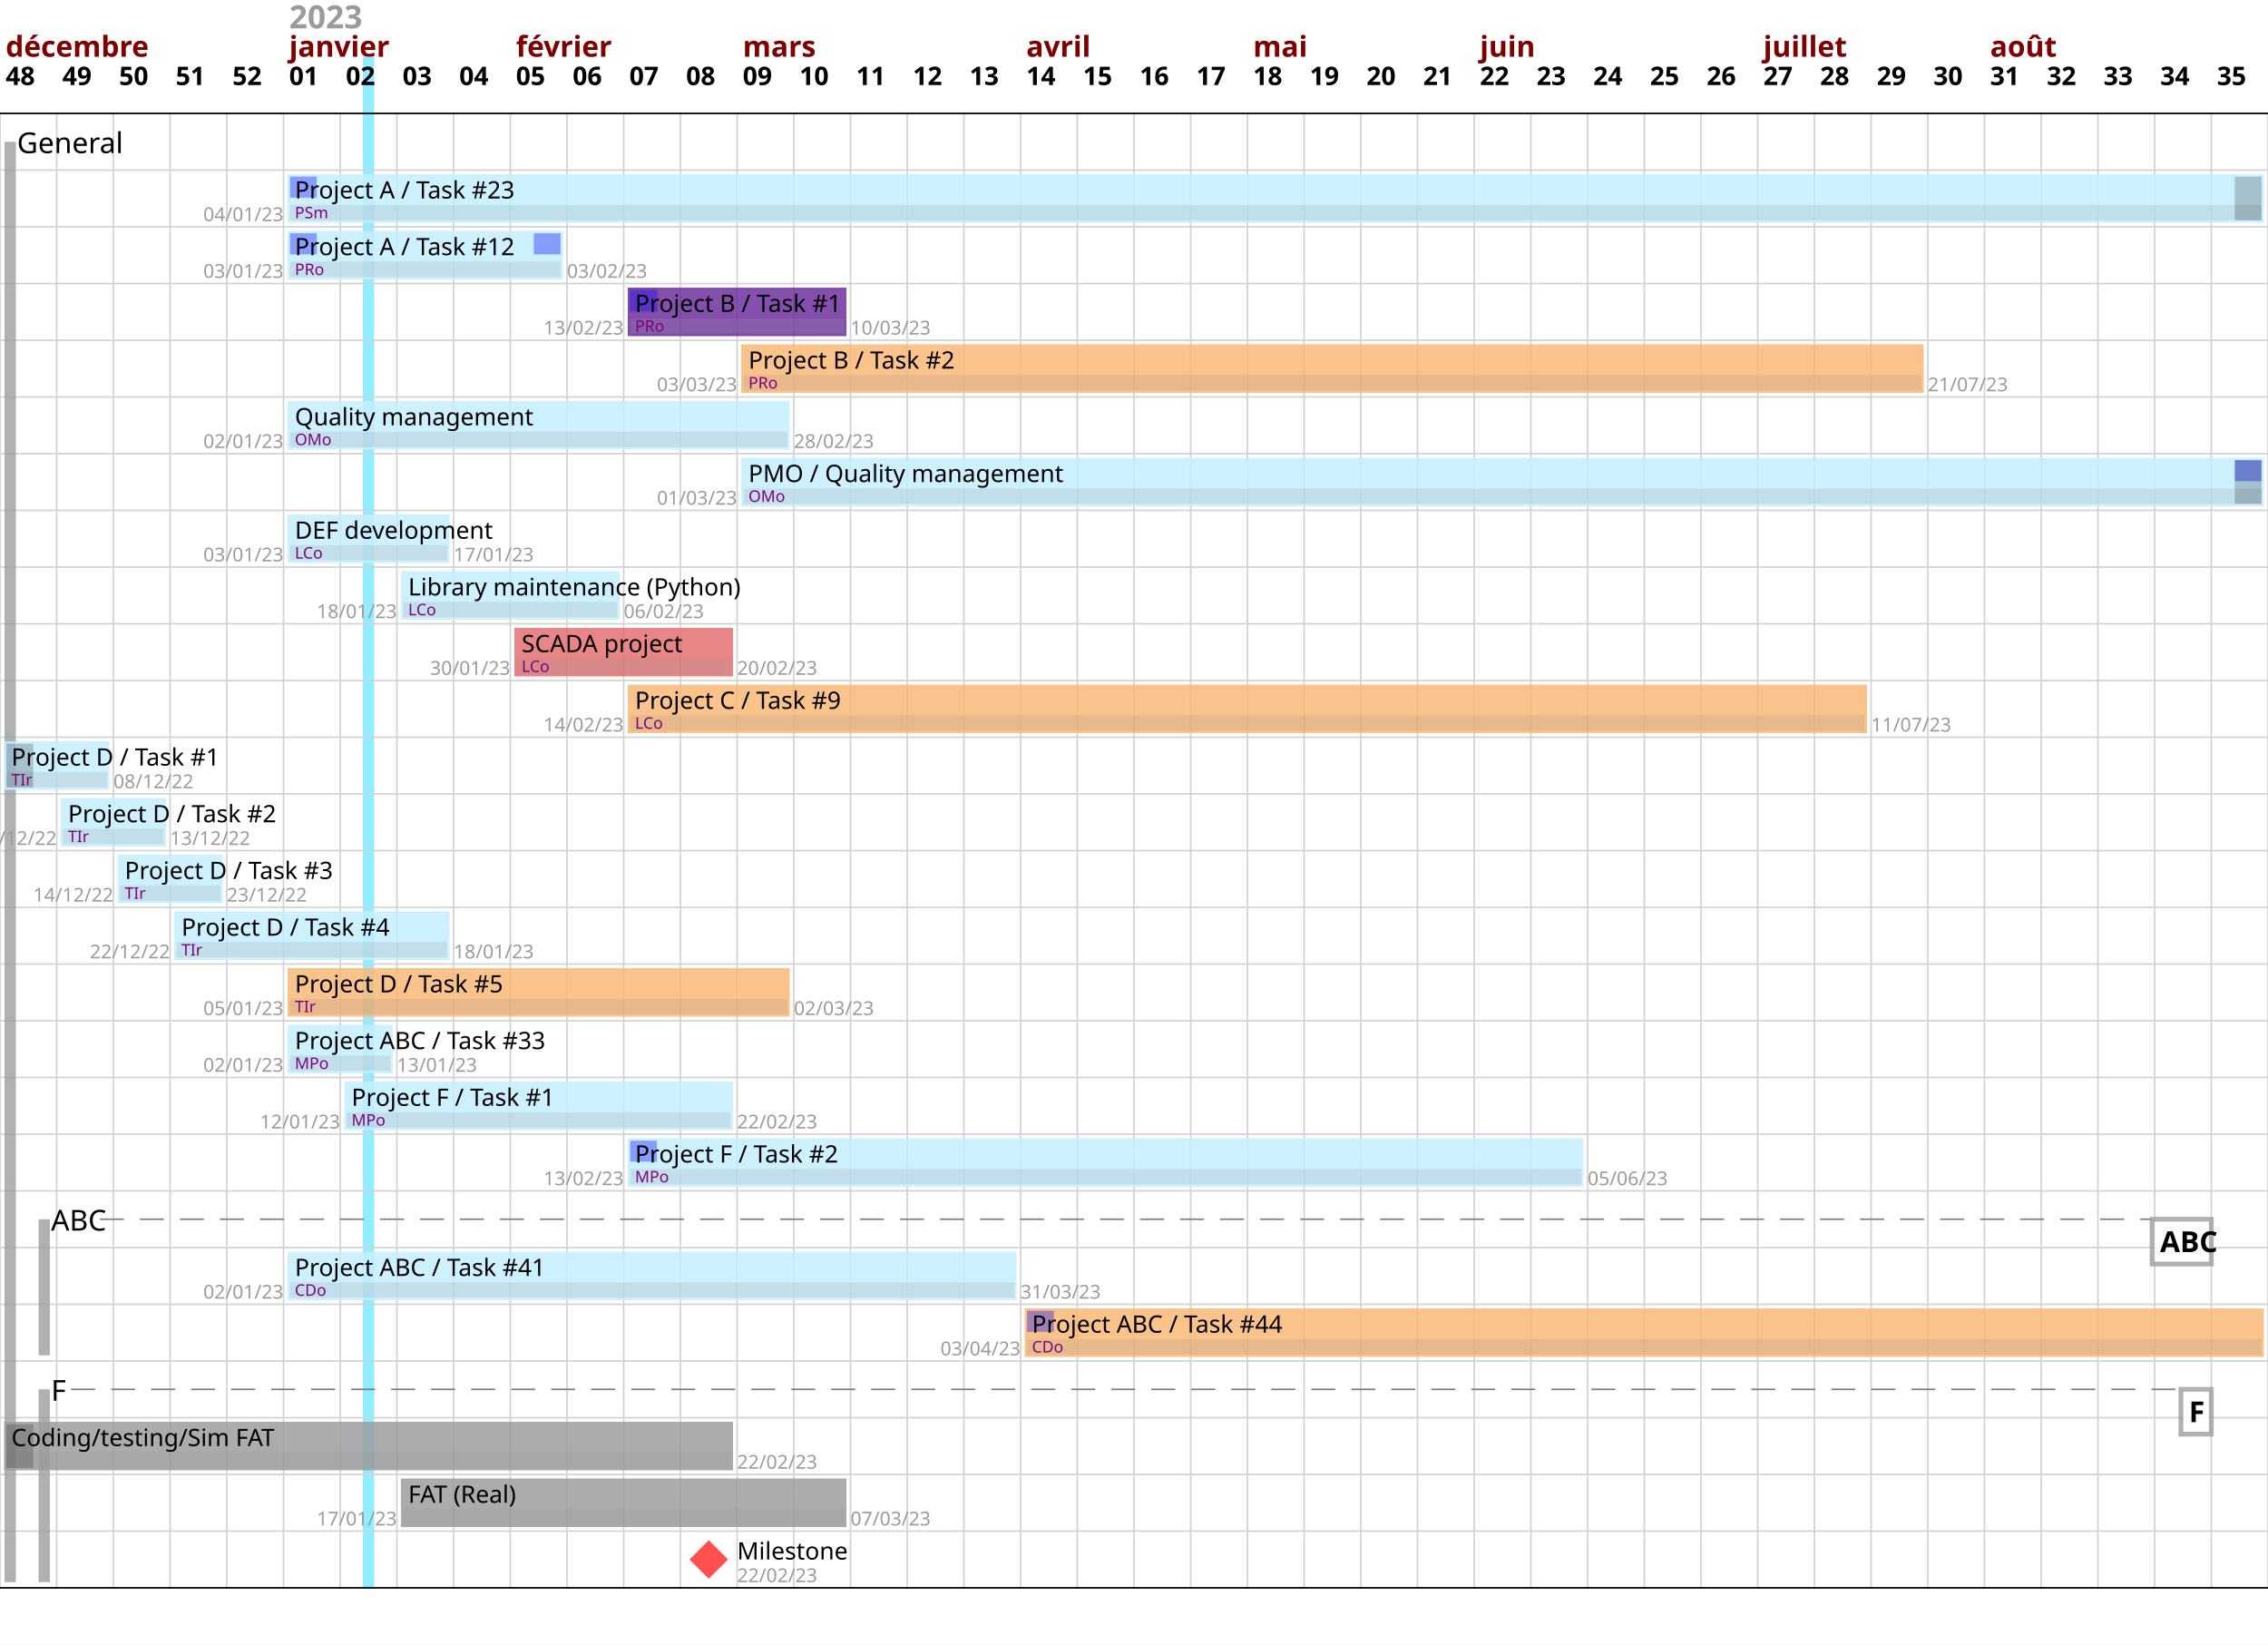
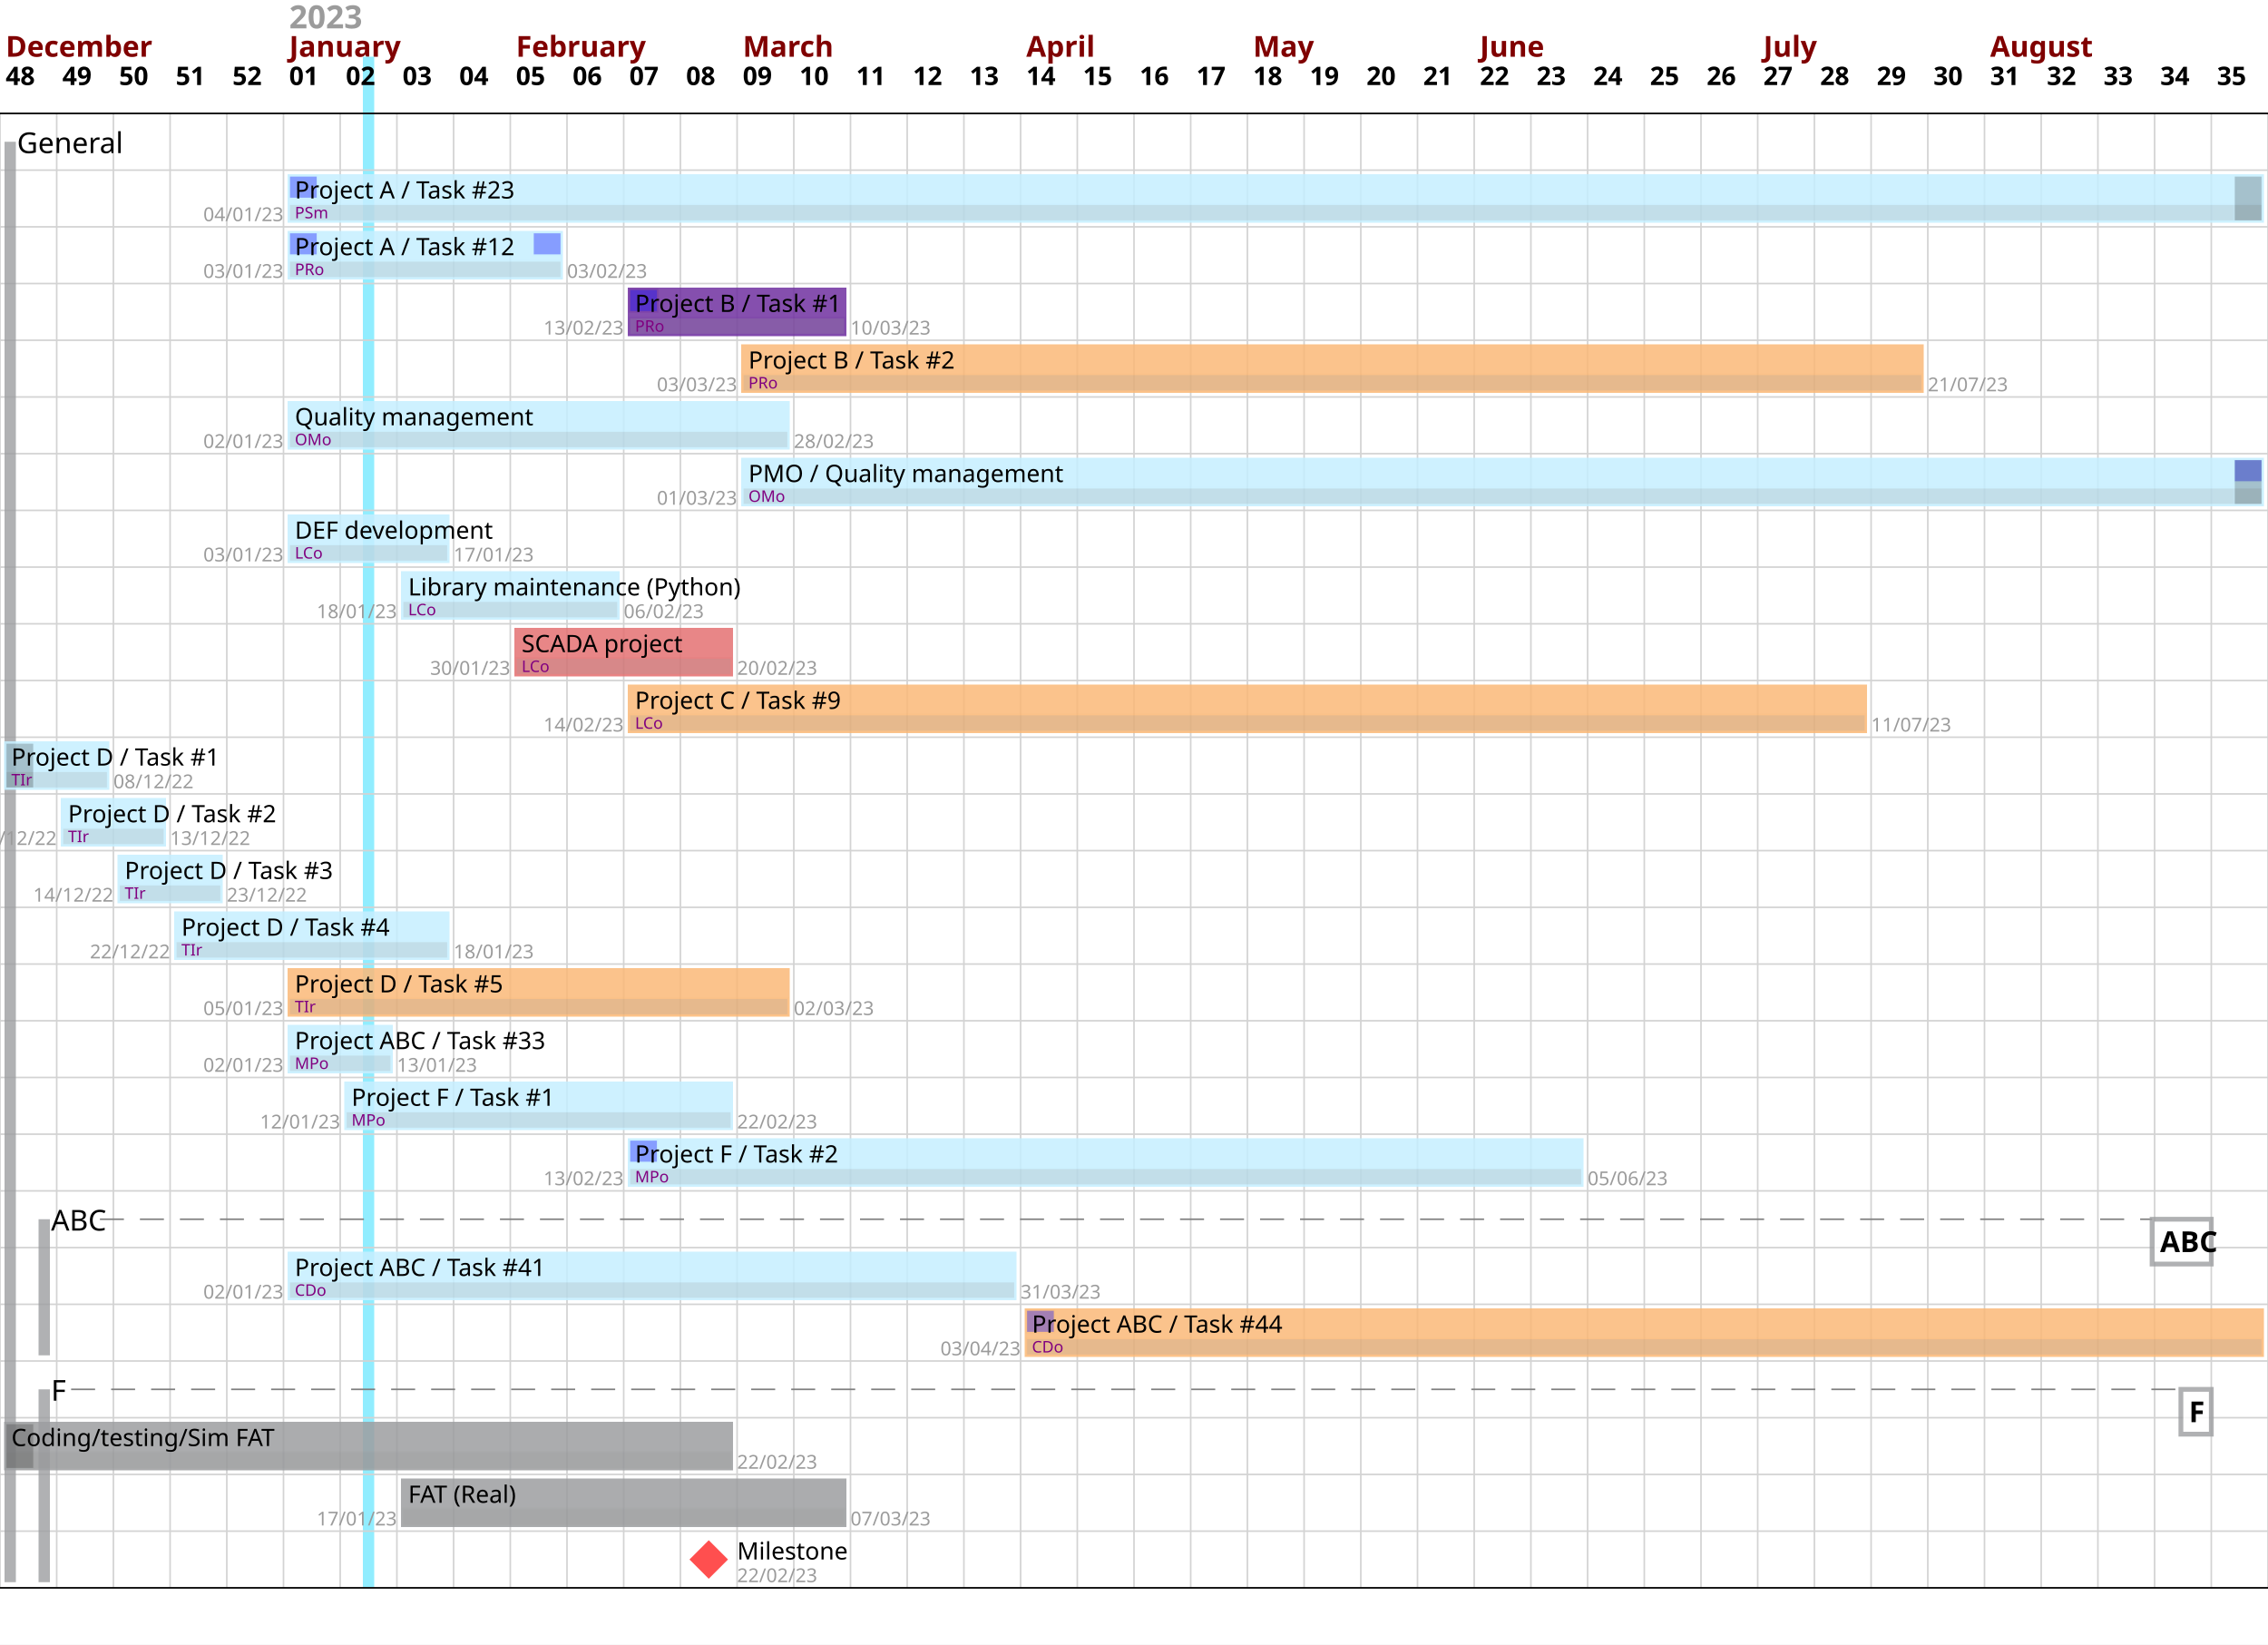
<svg xmlns="http://www.w3.org/2000/svg" baseProfile="full" height="1027.559" version="1.1" width="1417.323">
  <defs />
  <rect fill="white" height="1027.559" opacity="1" stroke-width="0" width="1417.323" x="0.0" y="0.0" />
  <g>
    <g id="vlines" stroke="lightgray">
      <line x1="0.0" x2="0.0" y1="70.866" y2="992.126" />
-       <text fill="#800000" font-family="Yu Gothic UI" font-size="18" font-weight="bold" stroke="#800000" stroke-width="0" x="3.543" y="35.433">décembre</text>
+       <text fill="#800000" font-family="Yu Gothic UI" font-size="18" font-weight="bold" stroke="#800000" stroke-width="0" x="3.543" y="35.433">December</text>
      <text fill="black" font-family="Yu Gothic UI" font-size="16" font-weight="bold" stroke="black" stroke-width="0" x="3.543" y="53.15">48</text>
      <line x1="35.433" x2="35.433" y1="70.866" y2="992.126" />
      <text fill="black" font-family="Yu Gothic UI" font-size="16" font-weight="bold" stroke="black" stroke-width="0" x="38.976" y="53.15">49</text>
      <line x1="70.866" x2="70.866" y1="70.866" y2="992.126" />
      <text fill="black" font-family="Yu Gothic UI" font-size="16" font-weight="bold" stroke="black" stroke-width="0" x="74.409" y="53.15">50</text>
      <line x1="106.299" x2="106.299" y1="70.866" y2="992.126" />
      <text fill="black" font-family="Yu Gothic UI" font-size="16" font-weight="bold" stroke="black" stroke-width="0" x="109.843" y="53.15">51</text>
      <line x1="141.732" x2="141.732" y1="70.866" y2="992.126" />
      <text fill="black" font-family="Yu Gothic UI" font-size="16" font-weight="bold" stroke="black" stroke-width="0" x="145.276" y="53.15">52</text>
      <line x1="177.165" x2="177.165" y1="70.866" y2="992.126" />
      <text fill="#9b9b9b" font-family="Yu Gothic UI" font-size="20" font-weight="bold" stroke="#9b9b9b" stroke-width="0" x="180.709" y="17.717">2023</text>
-       <text fill="#800000" font-family="Yu Gothic UI" font-size="18" font-weight="bold" stroke="#800000" stroke-width="0" x="180.709" y="35.433">janvier</text>
+       <text fill="#800000" font-family="Yu Gothic UI" font-size="18" font-weight="bold" stroke="#800000" stroke-width="0" x="180.709" y="35.433">January</text>
      <text fill="black" font-family="Yu Gothic UI" font-size="16" font-weight="bold" stroke="black" stroke-width="0" x="180.709" y="53.15">01</text>
      <line x1="212.598" x2="212.598" y1="70.866" y2="992.126" />
      <rect fill="#76e9ff" height="956.693" opacity="0.8" stroke="lightgray" stroke-width="0" width="7.087" x="226.772" y="35.433" />
      <text fill="black" font-family="Yu Gothic UI" font-size="16" font-weight="bold" stroke="black" stroke-width="0" x="216.142" y="53.15">02</text>
      <line x1="248.031" x2="248.031" y1="70.866" y2="992.126" />
      <text fill="black" font-family="Yu Gothic UI" font-size="16" font-weight="bold" stroke="black" stroke-width="0" x="251.575" y="53.15">03</text>
      <line x1="283.465" x2="283.465" y1="70.866" y2="992.126" />
      <text fill="black" font-family="Yu Gothic UI" font-size="16" font-weight="bold" stroke="black" stroke-width="0" x="287.008" y="53.15">04</text>
      <line x1="318.898" x2="318.898" y1="70.866" y2="992.126" />
-       <text fill="#800000" font-family="Yu Gothic UI" font-size="18" font-weight="bold" stroke="#800000" stroke-width="0" x="322.441" y="35.433">février</text>
+       <text fill="#800000" font-family="Yu Gothic UI" font-size="18" font-weight="bold" stroke="#800000" stroke-width="0" x="322.441" y="35.433">February</text>
      <text fill="black" font-family="Yu Gothic UI" font-size="16" font-weight="bold" stroke="black" stroke-width="0" x="322.441" y="53.15">05</text>
      <line x1="354.331" x2="354.331" y1="70.866" y2="992.126" />
      <text fill="black" font-family="Yu Gothic UI" font-size="16" font-weight="bold" stroke="black" stroke-width="0" x="357.874" y="53.15">06</text>
      <line x1="389.764" x2="389.764" y1="70.866" y2="992.126" />
      <text fill="black" font-family="Yu Gothic UI" font-size="16" font-weight="bold" stroke="black" stroke-width="0" x="393.307" y="53.15">07</text>
      <line x1="425.197" x2="425.197" y1="70.866" y2="992.126" />
      <text fill="black" font-family="Yu Gothic UI" font-size="16" font-weight="bold" stroke="black" stroke-width="0" x="428.74" y="53.15">08</text>
      <line x1="460.63" x2="460.63" y1="70.866" y2="992.126" />
-       <text fill="#800000" font-family="Yu Gothic UI" font-size="18" font-weight="bold" stroke="#800000" stroke-width="0" x="464.173" y="35.433">mars</text>
+       <text fill="#800000" font-family="Yu Gothic UI" font-size="18" font-weight="bold" stroke="#800000" stroke-width="0" x="464.173" y="35.433">March</text>
      <text fill="black" font-family="Yu Gothic UI" font-size="16" font-weight="bold" stroke="black" stroke-width="0" x="464.173" y="53.15">09</text>
      <line x1="496.063" x2="496.063" y1="70.866" y2="992.126" />
      <text fill="black" font-family="Yu Gothic UI" font-size="16" font-weight="bold" stroke="black" stroke-width="0" x="499.606" y="53.15">10</text>
      <line x1="531.496" x2="531.496" y1="70.866" y2="992.126" />
      <text fill="black" font-family="Yu Gothic UI" font-size="16" font-weight="bold" stroke="black" stroke-width="0" x="535.039" y="53.15">11</text>
      <line x1="566.929" x2="566.929" y1="70.866" y2="992.126" />
      <text fill="black" font-family="Yu Gothic UI" font-size="16" font-weight="bold" stroke="black" stroke-width="0" x="570.472" y="53.15">12</text>
      <line x1="602.362" x2="602.362" y1="70.866" y2="992.126" />
      <text fill="black" font-family="Yu Gothic UI" font-size="16" font-weight="bold" stroke="black" stroke-width="0" x="605.905" y="53.15">13</text>
      <line x1="637.795" x2="637.795" y1="70.866" y2="992.126" />
-       <text fill="#800000" font-family="Yu Gothic UI" font-size="18" font-weight="bold" stroke="#800000" stroke-width="0" x="641.339" y="35.433">avril</text>
+       <text fill="#800000" font-family="Yu Gothic UI" font-size="18" font-weight="bold" stroke="#800000" stroke-width="0" x="641.339" y="35.433">April</text>
      <text fill="black" font-family="Yu Gothic UI" font-size="16" font-weight="bold" stroke="black" stroke-width="0" x="641.339" y="53.15">14</text>
      <line x1="673.228" x2="673.228" y1="70.866" y2="992.126" />
      <text fill="black" font-family="Yu Gothic UI" font-size="16" font-weight="bold" stroke="black" stroke-width="0" x="676.772" y="53.15">15</text>
      <line x1="708.661" x2="708.661" y1="70.866" y2="992.126" />
      <text fill="black" font-family="Yu Gothic UI" font-size="16" font-weight="bold" stroke="black" stroke-width="0" x="712.205" y="53.15">16</text>
      <line x1="744.094" x2="744.094" y1="70.866" y2="992.126" />
      <text fill="black" font-family="Yu Gothic UI" font-size="16" font-weight="bold" stroke="black" stroke-width="0" x="747.638" y="53.15">17</text>
      <line x1="779.528" x2="779.528" y1="70.866" y2="992.126" />
-       <text fill="#800000" font-family="Yu Gothic UI" font-size="18" font-weight="bold" stroke="#800000" stroke-width="0" x="783.071" y="35.433">mai</text>
+       <text fill="#800000" font-family="Yu Gothic UI" font-size="18" font-weight="bold" stroke="#800000" stroke-width="0" x="783.071" y="35.433">May</text>
      <text fill="black" font-family="Yu Gothic UI" font-size="16" font-weight="bold" stroke="black" stroke-width="0" x="783.071" y="53.15">18</text>
      <line x1="814.961" x2="814.961" y1="70.866" y2="992.126" />
      <text fill="black" font-family="Yu Gothic UI" font-size="16" font-weight="bold" stroke="black" stroke-width="0" x="818.504" y="53.15">19</text>
      <line x1="850.394" x2="850.394" y1="70.866" y2="992.126" />
      <text fill="black" font-family="Yu Gothic UI" font-size="16" font-weight="bold" stroke="black" stroke-width="0" x="853.937" y="53.15">20</text>
      <line x1="885.827" x2="885.827" y1="70.866" y2="992.126" />
      <text fill="black" font-family="Yu Gothic UI" font-size="16" font-weight="bold" stroke="black" stroke-width="0" x="889.37" y="53.15">21</text>
      <line x1="921.26" x2="921.26" y1="70.866" y2="992.126" />
-       <text fill="#800000" font-family="Yu Gothic UI" font-size="18" font-weight="bold" stroke="#800000" stroke-width="0" x="924.803" y="35.433">juin</text>
+       <text fill="#800000" font-family="Yu Gothic UI" font-size="18" font-weight="bold" stroke="#800000" stroke-width="0" x="924.803" y="35.433">June</text>
      <text fill="black" font-family="Yu Gothic UI" font-size="16" font-weight="bold" stroke="black" stroke-width="0" x="924.803" y="53.15">22</text>
      <line x1="956.693" x2="956.693" y1="70.866" y2="992.126" />
      <text fill="black" font-family="Yu Gothic UI" font-size="16" font-weight="bold" stroke="black" stroke-width="0" x="960.236" y="53.15">23</text>
      <line x1="992.126" x2="992.126" y1="70.866" y2="992.126" />
      <text fill="black" font-family="Yu Gothic UI" font-size="16" font-weight="bold" stroke="black" stroke-width="0" x="995.669" y="53.15">24</text>
      <line x1="1027.559" x2="1027.559" y1="70.866" y2="992.126" />
      <text fill="black" font-family="Yu Gothic UI" font-size="16" font-weight="bold" stroke="black" stroke-width="0" x="1031.102" y="53.15">25</text>
      <line x1="1062.992" x2="1062.992" y1="70.866" y2="992.126" />
      <text fill="black" font-family="Yu Gothic UI" font-size="16" font-weight="bold" stroke="black" stroke-width="0" x="1066.535" y="53.15">26</text>
      <line x1="1098.425" x2="1098.425" y1="70.866" y2="992.126" />
-       <text fill="#800000" font-family="Yu Gothic UI" font-size="18" font-weight="bold" stroke="#800000" stroke-width="0" x="1101.968" y="35.433">juillet</text>
+       <text fill="#800000" font-family="Yu Gothic UI" font-size="18" font-weight="bold" stroke="#800000" stroke-width="0" x="1101.968" y="35.433">July</text>
      <text fill="black" font-family="Yu Gothic UI" font-size="16" font-weight="bold" stroke="black" stroke-width="0" x="1101.968" y="53.15">27</text>
      <line x1="1133.858" x2="1133.858" y1="70.866" y2="992.126" />
      <text fill="black" font-family="Yu Gothic UI" font-size="16" font-weight="bold" stroke="black" stroke-width="0" x="1137.402" y="53.15">28</text>
      <line x1="1169.291" x2="1169.291" y1="70.866" y2="992.126" />
      <text fill="black" font-family="Yu Gothic UI" font-size="16" font-weight="bold" stroke="black" stroke-width="0" x="1172.835" y="53.15">29</text>
      <line x1="1204.724" x2="1204.724" y1="70.866" y2="992.126" />
      <text fill="black" font-family="Yu Gothic UI" font-size="16" font-weight="bold" stroke="black" stroke-width="0" x="1208.268" y="53.15">30</text>
      <line x1="1240.157" x2="1240.157" y1="70.866" y2="992.126" />
-       <text fill="#800000" font-family="Yu Gothic UI" font-size="18" font-weight="bold" stroke="#800000" stroke-width="0" x="1243.701" y="35.433">août</text>
+       <text fill="#800000" font-family="Yu Gothic UI" font-size="18" font-weight="bold" stroke="#800000" stroke-width="0" x="1243.701" y="35.433">August</text>
      <text fill="black" font-family="Yu Gothic UI" font-size="16" font-weight="bold" stroke="black" stroke-width="0" x="1243.701" y="53.15">31</text>
      <line x1="1275.591" x2="1275.591" y1="70.866" y2="992.126" />
      <text fill="black" font-family="Yu Gothic UI" font-size="16" font-weight="bold" stroke="black" stroke-width="0" x="1279.134" y="53.15">32</text>
      <line x1="1311.024" x2="1311.024" y1="70.866" y2="992.126" />
      <text fill="black" font-family="Yu Gothic UI" font-size="16" font-weight="bold" stroke="black" stroke-width="0" x="1314.567" y="53.15">33</text>
      <line x1="1346.457" x2="1346.457" y1="70.866" y2="992.126" />
      <text fill="black" font-family="Yu Gothic UI" font-size="16" font-weight="bold" stroke="black" stroke-width="0" x="1350" y="53.15">34</text>
      <line x1="1381.89" x2="1381.89" y1="70.866" y2="992.126" />
      <text fill="black" font-family="Yu Gothic UI" font-size="16" font-weight="bold" stroke="black" stroke-width="0" x="1385.433" y="53.15">35</text>
      <line x1="1417.323" x2="1417.323" y1="70.866" y2="992.126" />
    </g>
    <g id="hlines" stroke="lightgray">
      <line x1="0.0" x2="1417.323" y1="70.866" y2="70.866" />
      <line x1="0.0" x2="1417.323" y1="106.299" y2="106.299" />
      <line x1="0.0" x2="1417.323" y1="141.732" y2="141.732" />
      <line x1="0.0" x2="1417.323" y1="177.165" y2="177.165" />
      <line x1="0.0" x2="1417.323" y1="212.598" y2="212.598" />
      <line x1="0.0" x2="1417.323" y1="248.031" y2="248.031" />
      <line x1="0.0" x2="1417.323" y1="283.465" y2="283.465" />
      <line x1="0.0" x2="1417.323" y1="318.898" y2="318.898" />
      <line x1="0.0" x2="1417.323" y1="354.331" y2="354.331" />
      <line x1="0.0" x2="1417.323" y1="389.764" y2="389.764" />
      <line x1="0.0" x2="1417.323" y1="425.197" y2="425.197" />
      <line x1="0.0" x2="1417.323" y1="460.63" y2="460.63" />
      <line x1="0.0" x2="1417.323" y1="496.063" y2="496.063" />
      <line x1="0.0" x2="1417.323" y1="531.496" y2="531.496" />
      <line x1="0.0" x2="1417.323" y1="566.929" y2="566.929" />
      <line x1="0.0" x2="1417.323" y1="602.362" y2="602.362" />
      <line x1="0.0" x2="1417.323" y1="637.795" y2="637.795" />
      <line x1="0.0" x2="1417.323" y1="673.228" y2="673.228" />
      <line x1="0.0" x2="1417.323" y1="708.661" y2="708.661" />
      <line x1="0.0" x2="1417.323" y1="744.094" y2="744.094" />
      <line x1="0.0" x2="1417.323" y1="779.528" y2="779.528" />
      <line x1="0.0" x2="1417.323" y1="814.961" y2="814.961" />
      <line x1="0.0" x2="1417.323" y1="850.394" y2="850.394" />
      <line x1="0.0" x2="1417.323" y1="885.827" y2="885.827" />
      <line x1="0.0" x2="1417.323" y1="921.26" y2="921.26" />
      <line x1="0.0" x2="1417.323" y1="956.693" y2="956.693" />
      <line x1="0.0" x2="1417.323" y1="992.126" y2="992.126" />
    </g>
    <line stroke="black" x1="0.0" x2="1417.323" y1="70.866" y2="70.866" />
    <line stroke="black" x1="0.0" x2="1417.323" y1="992.126" y2="992.126" />
  </g>
  <g>
    <g>
      <text fill="black" font-family="Yu Gothic UI" font-size="18" stroke="black" stroke-width="0" x="10.63" y="95.669">General</text>
      <rect fill="#9c9ea0" height="900" opacity="0.8" stroke="#9c9ea0" stroke-width="0" width="7.087" x="2.835" y="88.583" />
      <g>
        <g id="Project_A___Task_#23">
          <rect fill="#c6eeff" height="28.346" opacity="0.85" stroke="#c6eeff" stroke-width="2" width="1233.071" x="180.709" y="109.843" />
          <rect fill="#909090" height="10.63" opacity="0.2" stroke="#c6eeff" stroke-width="1" width="1233.071" x="180.709" y="127.559" />
          <rect fill="#0000FF" height="14.173" opacity="0.35" stroke="#c6eeff" stroke-width="1" width="17.717" x="180.709" y="109.843" />
          <rect fill="#000000" height="28.346" opacity="0.2" stroke="#c6eeff" stroke-width="1" width="17.717" x="1396.063" y="109.843" />
          <rect fill="#F08000" height="10.63" opacity="0.35" stroke="#c6eeff" stroke-width="1" width="0.0" x="180.709" y="127.559" />
          <text fill="black" font-family="Yu Gothic UI" font-size="15" stroke="black" stroke-width="0" x="184.252" y="124.016">Project A / Task #23</text>
          <text fill="#9b9b9b" font-family="Yu Gothic UI" font-size="12" stroke="#9b9b9b" stroke-width="0" style="text-anchor:end" x="177.165" y="138.189">04/01/23</text>
          <text fill="#9b9b9b" font-family="Yu Gothic UI" font-size="12" stroke="#9b9b9b" stroke-width="0" x="1417.323" y="138.189">31/08/23</text>
          <text fill="purple" font-family="Yu Gothic UI" font-size="10" stroke="black" stroke-width="0" x="184.252" y="136.417">PSm</text>
        </g>
        <g id="Project_A___Task_#12">
          <rect fill="#c6eeff" height="28.346" opacity="0.85" stroke="#c6eeff" stroke-width="2" width="170.079" x="180.709" y="145.276" />
          <rect fill="#909090" height="10.63" opacity="0.2" stroke="#c6eeff" stroke-width="1" width="170.079" x="180.709" y="162.992" />
          <rect fill="#0000FF" height="14.173" opacity="0.35" stroke="#c6eeff" stroke-width="1" width="17.717" x="180.709" y="145.276" />
          <rect fill="#0000FF" height="14.173" opacity="0.35" stroke="#c6eeff" stroke-width="1" width="17.717" x="333.071" y="145.276" />
          <rect fill="#F08000" height="10.63" opacity="0.35" stroke="#c6eeff" stroke-width="1" width="0.0" x="180.709" y="162.992" />
          <text fill="black" font-family="Yu Gothic UI" font-size="15" stroke="black" stroke-width="0" x="184.252" y="159.449">Project A / Task #12</text>
          <text fill="#9b9b9b" font-family="Yu Gothic UI" font-size="12" stroke="#9b9b9b" stroke-width="0" style="text-anchor:end" x="177.165" y="173.622">03/01/23</text>
          <text fill="#9b9b9b" font-family="Yu Gothic UI" font-size="12" stroke="#9b9b9b" stroke-width="0" x="354.331" y="173.622">03/02/23</text>
          <text fill="purple" font-family="Yu Gothic UI" font-size="10" stroke="black" stroke-width="0" x="184.252" y="171.85">PRo</text>
        </g>
        <g id="Project_B___Task_#1">
          <rect fill="#7030a0" height="28.346" opacity="0.85" stroke="#7030a0" stroke-width="2" width="134.646" x="393.307" y="180.709" />
          <rect fill="#909090" height="10.63" opacity="0.2" stroke="#7030a0" stroke-width="1" width="134.646" x="393.307" y="198.425" />
          <rect fill="#0000FF" height="14.173" opacity="0.35" stroke="#7030a0" stroke-width="1" width="17.717" x="393.307" y="180.709" />
          <rect fill="#F08000" height="10.63" opacity="0.35" stroke="#7030a0" stroke-width="1" width="0.0" x="393.307" y="198.425" />
          <text fill="black" font-family="Yu Gothic UI" font-size="15" stroke="black" stroke-width="0" x="396.85" y="194.882">Project B / Task #1</text>
          <text fill="#9b9b9b" font-family="Yu Gothic UI" font-size="12" stroke="#9b9b9b" stroke-width="0" style="text-anchor:end" x="389.764" y="209.055">13/02/23</text>
          <text fill="#9b9b9b" font-family="Yu Gothic UI" font-size="12" stroke="#9b9b9b" stroke-width="0" x="531.496" y="209.055">10/03/23</text>
          <text fill="purple" font-family="Yu Gothic UI" font-size="10" stroke="black" stroke-width="0" x="396.85" y="207.283">PRo</text>
        </g>
        <g id="Project_B___Task_#2">
          <rect fill="#fab978" height="28.346" opacity="0.85" stroke="#fab978" stroke-width="2" width="737.008" x="464.173" y="216.142" />
          <rect fill="#909090" height="10.63" opacity="0.2" stroke="#fab978" stroke-width="1" width="737.008" x="464.173" y="233.858" />
          <rect fill="#F08000" height="10.63" opacity="0.35" stroke="#fab978" stroke-width="1" width="0.0" x="464.173" y="233.858" />
          <text fill="black" font-family="Yu Gothic UI" font-size="15" stroke="black" stroke-width="0" x="467.717" y="230.315">Project B / Task #2</text>
          <text fill="#9b9b9b" font-family="Yu Gothic UI" font-size="12" stroke="#9b9b9b" stroke-width="0" style="text-anchor:end" x="460.63" y="244.488">03/03/23</text>
          <text fill="#9b9b9b" font-family="Yu Gothic UI" font-size="12" stroke="#9b9b9b" stroke-width="0" x="1204.724" y="244.488">21/07/23</text>
          <text fill="purple" font-family="Yu Gothic UI" font-size="10" stroke="black" stroke-width="0" x="467.717" y="242.717">PRo</text>
        </g>
        <g id="Quality_management">
          <rect fill="#c6eeff" height="28.346" opacity="0.85" stroke="#c6eeff" stroke-width="2" width="311.811" x="180.709" y="251.575" />
          <rect fill="#909090" height="10.63" opacity="0.2" stroke="#c6eeff" stroke-width="1" width="311.811" x="180.709" y="269.291" />
          <rect fill="#F08000" height="10.63" opacity="0.35" stroke="#c6eeff" stroke-width="1" width="0.0" x="180.709" y="269.291" />
          <text fill="black" font-family="Yu Gothic UI" font-size="15" stroke="black" stroke-width="0" x="184.252" y="265.748">Quality management</text>
          <text fill="#9b9b9b" font-family="Yu Gothic UI" font-size="12" stroke="#9b9b9b" stroke-width="0" style="text-anchor:end" x="177.165" y="279.921">02/01/23</text>
          <text fill="#9b9b9b" font-family="Yu Gothic UI" font-size="12" stroke="#9b9b9b" stroke-width="0" x="496.063" y="279.921">28/02/23</text>
          <text fill="purple" font-family="Yu Gothic UI" font-size="10" stroke="black" stroke-width="0" x="184.252" y="278.15">OMo</text>
        </g>
        <g id="PMO___Quality_management">
          <rect fill="#c6eeff" height="28.346" opacity="0.85" stroke="#c6eeff" stroke-width="2" width="949.606" x="464.173" y="287.008" />
          <rect fill="#909090" height="10.63" opacity="0.2" stroke="#c6eeff" stroke-width="1" width="949.606" x="464.173" y="304.724" />
          <rect fill="#0000FF" height="14.173" opacity="0.35" stroke="#c6eeff" stroke-width="1" width="17.717" x="1396.063" y="287.008" />
          <rect fill="#000000" height="28.346" opacity="0.2" stroke="#c6eeff" stroke-width="1" width="17.717" x="1396.063" y="287.008" />
          <rect fill="#F08000" height="10.63" opacity="0.35" stroke="#c6eeff" stroke-width="1" width="0.0" x="464.173" y="304.724" />
          <text fill="black" font-family="Yu Gothic UI" font-size="15" stroke="black" stroke-width="0" x="467.717" y="301.181">PMO / Quality management</text>
          <text fill="#9b9b9b" font-family="Yu Gothic UI" font-size="12" stroke="#9b9b9b" stroke-width="0" style="text-anchor:end" x="460.63" y="315.354">01/03/23</text>
          <text fill="#9b9b9b" font-family="Yu Gothic UI" font-size="12" stroke="#9b9b9b" stroke-width="0" x="1417.323" y="315.354">29/12/23</text>
          <text fill="purple" font-family="Yu Gothic UI" font-size="10" stroke="black" stroke-width="0" x="467.717" y="313.583">OMo</text>
        </g>
        <g id="DEF_development">
          <rect fill="#c6eeff" height="28.346" opacity="0.85" stroke="#c6eeff" stroke-width="2" width="99.213" x="180.709" y="322.441" />
          <rect fill="#909090" height="10.63" opacity="0.2" stroke="#c6eeff" stroke-width="1" width="99.213" x="180.709" y="340.157" />
          <rect fill="#F08000" height="10.63" opacity="0.35" stroke="#c6eeff" stroke-width="1" width="0.0" x="180.709" y="340.157" />
          <text fill="black" font-family="Yu Gothic UI" font-size="15" stroke="black" stroke-width="0" x="184.252" y="336.614">DEF development</text>
          <text fill="#9b9b9b" font-family="Yu Gothic UI" font-size="12" stroke="#9b9b9b" stroke-width="0" style="text-anchor:end" x="177.165" y="350.787">03/01/23</text>
          <text fill="#9b9b9b" font-family="Yu Gothic UI" font-size="12" stroke="#9b9b9b" stroke-width="0" x="283.465" y="350.787">17/01/23</text>
          <text fill="purple" font-family="Yu Gothic UI" font-size="10" stroke="black" stroke-width="0" x="184.252" y="349.016">LCo</text>
        </g>
        <g id="Library_maintenance__Python_">
          <rect fill="#c6eeff" height="28.346" opacity="0.85" stroke="#c6eeff" stroke-width="2" width="134.646" x="251.575" y="357.874" />
          <rect fill="#909090" height="10.63" opacity="0.2" stroke="#c6eeff" stroke-width="1" width="134.646" x="251.575" y="375.591" />
          <rect fill="#F08000" height="10.63" opacity="0.35" stroke="#c6eeff" stroke-width="1" width="0.0" x="251.575" y="375.591" />
          <text fill="black" font-family="Yu Gothic UI" font-size="15" stroke="black" stroke-width="0" x="255.118" y="372.047">Library maintenance (Python)</text>
          <text fill="#9b9b9b" font-family="Yu Gothic UI" font-size="12" stroke="#9b9b9b" stroke-width="0" style="text-anchor:end" x="248.031" y="386.22">18/01/23</text>
          <text fill="#9b9b9b" font-family="Yu Gothic UI" font-size="12" stroke="#9b9b9b" stroke-width="0" x="389.764" y="386.22">06/02/23</text>
          <text fill="purple" font-family="Yu Gothic UI" font-size="10" stroke="black" stroke-width="0" x="255.118" y="384.449">LCo</text>
        </g>
        <g id="SCADA_project">
          <rect fill="#e47172" height="28.346" opacity="0.85" stroke="#e47172" stroke-width="2" width="134.646" x="322.441" y="393.307" />
          <rect fill="#909090" height="10.63" opacity="0.2" stroke="#e47172" stroke-width="1" width="134.646" x="322.441" y="411.024" />
          <rect fill="#F08000" height="10.63" opacity="0.35" stroke="#e47172" stroke-width="1" width="0.0" x="322.441" y="411.024" />
          <text fill="black" font-family="Yu Gothic UI" font-size="15" stroke="black" stroke-width="0" x="325.984" y="407.48">SCADA project</text>
          <text fill="#9b9b9b" font-family="Yu Gothic UI" font-size="12" stroke="#9b9b9b" stroke-width="0" style="text-anchor:end" x="318.898" y="421.654">30/01/23</text>
          <text fill="#9b9b9b" font-family="Yu Gothic UI" font-size="12" stroke="#9b9b9b" stroke-width="0" x="460.63" y="421.654">20/02/23</text>
          <text fill="purple" font-family="Yu Gothic UI" font-size="10" stroke="black" stroke-width="0" x="325.984" y="419.882">LCo</text>
        </g>
        <g id="Project_C___Task_#9">
          <rect fill="#fab978" height="28.346" opacity="0.85" stroke="#fab978" stroke-width="2" width="772.441" x="393.307" y="428.74" />
          <rect fill="#909090" height="10.63" opacity="0.2" stroke="#fab978" stroke-width="1" width="772.441" x="393.307" y="446.457" />
          <rect fill="#F08000" height="10.63" opacity="0.35" stroke="#fab978" stroke-width="1" width="0.0" x="393.307" y="446.457" />
          <text fill="black" font-family="Yu Gothic UI" font-size="15" stroke="black" stroke-width="0" x="396.85" y="442.913">Project C / Task #9</text>
          <text fill="#9b9b9b" font-family="Yu Gothic UI" font-size="12" stroke="#9b9b9b" stroke-width="0" style="text-anchor:end" x="389.764" y="457.087">14/02/23</text>
          <text fill="#9b9b9b" font-family="Yu Gothic UI" font-size="12" stroke="#9b9b9b" stroke-width="0" x="1169.291" y="457.087">11/07/23</text>
          <text fill="purple" font-family="Yu Gothic UI" font-size="10" stroke="black" stroke-width="0" x="396.85" y="455.315">LCo</text>
        </g>
        <g id="Project_D___Task_#1">
          <rect fill="#c6eeff" height="28.346" opacity="0.85" stroke="#c6eeff" stroke-width="2" width="63.78" x="3.543" y="464.173" />
          <rect fill="#909090" height="10.63" opacity="0.2" stroke="#c6eeff" stroke-width="1" width="63.78" x="3.543" y="481.89" />
          <rect fill="#000000" height="28.346" opacity="0.2" stroke="#c6eeff" stroke-width="1" width="17.717" x="3.543" y="464.173" />
          <rect fill="#F08000" height="10.63" opacity="0.35" stroke="#c6eeff" stroke-width="1" width="0.0" x="3.543" y="481.89" />
          <text fill="black" font-family="Yu Gothic UI" font-size="15" stroke="black" stroke-width="0" x="7.087" y="478.346">Project D / Task #1</text>
          <text fill="#9b9b9b" font-family="Yu Gothic UI" font-size="12" stroke="#9b9b9b" stroke-width="0" style="text-anchor:end" x="0.0" y="492.52">01/09/22</text>
          <text fill="#9b9b9b" font-family="Yu Gothic UI" font-size="12" stroke="#9b9b9b" stroke-width="0" x="70.866" y="492.52">08/12/22</text>
          <text fill="purple" font-family="Yu Gothic UI" font-size="10" stroke="black" stroke-width="0" x="7.087" y="490.748">TIr</text>
        </g>
        <g id="Project_D___Task_#2">
          <rect fill="#c6eeff" height="28.346" opacity="0.85" stroke="#c6eeff" stroke-width="2" width="63.78" x="38.976" y="499.606" />
          <rect fill="#909090" height="10.63" opacity="0.2" stroke="#c6eeff" stroke-width="1" width="63.78" x="38.976" y="517.323" />
          <rect fill="#F08000" height="10.63" opacity="0.35" stroke="#c6eeff" stroke-width="1" width="0.0" x="38.976" y="517.323" />
          <text fill="black" font-family="Yu Gothic UI" font-size="15" stroke="black" stroke-width="0" x="42.52" y="513.78">Project D / Task #2</text>
          <text fill="#9b9b9b" font-family="Yu Gothic UI" font-size="12" stroke="#9b9b9b" stroke-width="0" style="text-anchor:end" x="35.433" y="527.953">09/12/22</text>
          <text fill="#9b9b9b" font-family="Yu Gothic UI" font-size="12" stroke="#9b9b9b" stroke-width="0" x="106.299" y="527.953">13/12/22</text>
          <text fill="purple" font-family="Yu Gothic UI" font-size="10" stroke="black" stroke-width="0" x="42.52" y="526.181">TIr</text>
        </g>
        <g id="Project_D___Task_#3">
          <rect fill="#c6eeff" height="28.346" opacity="0.85" stroke="#c6eeff" stroke-width="2" width="63.78" x="74.409" y="535.039" />
          <rect fill="#909090" height="10.63" opacity="0.2" stroke="#c6eeff" stroke-width="1" width="63.78" x="74.409" y="552.756" />
          <rect fill="#F08000" height="10.63" opacity="0.35" stroke="#c6eeff" stroke-width="1" width="0.0" x="74.409" y="552.756" />
          <text fill="black" font-family="Yu Gothic UI" font-size="15" stroke="black" stroke-width="0" x="77.953" y="549.213">Project D / Task #3</text>
          <text fill="#9b9b9b" font-family="Yu Gothic UI" font-size="12" stroke="#9b9b9b" stroke-width="0" style="text-anchor:end" x="70.866" y="563.386">14/12/22</text>
          <text fill="#9b9b9b" font-family="Yu Gothic UI" font-size="12" stroke="#9b9b9b" stroke-width="0" x="141.732" y="563.386">23/12/22</text>
          <text fill="purple" font-family="Yu Gothic UI" font-size="10" stroke="black" stroke-width="0" x="77.953" y="561.614">TIr</text>
        </g>
        <g id="Project_D___Task_#4">
          <rect fill="#c6eeff" height="28.346" opacity="0.85" stroke="#c6eeff" stroke-width="2" width="170.079" x="109.843" y="570.472" />
          <rect fill="#909090" height="10.63" opacity="0.2" stroke="#c6eeff" stroke-width="1" width="170.079" x="109.843" y="588.189" />
          <rect fill="#F08000" height="10.63" opacity="0.35" stroke="#c6eeff" stroke-width="1" width="0.0" x="109.843" y="588.189" />
          <text fill="black" font-family="Yu Gothic UI" font-size="15" stroke="black" stroke-width="0" x="113.386" y="584.646">Project D / Task #4</text>
          <text fill="#9b9b9b" font-family="Yu Gothic UI" font-size="12" stroke="#9b9b9b" stroke-width="0" style="text-anchor:end" x="106.299" y="598.819">22/12/22</text>
          <text fill="#9b9b9b" font-family="Yu Gothic UI" font-size="12" stroke="#9b9b9b" stroke-width="0" x="283.465" y="598.819">18/01/23</text>
          <text fill="purple" font-family="Yu Gothic UI" font-size="10" stroke="black" stroke-width="0" x="113.386" y="597.047">TIr</text>
        </g>
        <g id="Project_D___Task_#5">
          <rect fill="#fab978" height="28.346" opacity="0.85" stroke="#fab978" stroke-width="2" width="311.811" x="180.709" y="605.905" />
          <rect fill="#909090" height="10.63" opacity="0.2" stroke="#fab978" stroke-width="1" width="311.811" x="180.709" y="623.622" />
          <rect fill="#F08000" height="10.63" opacity="0.35" stroke="#fab978" stroke-width="1" width="0.0" x="180.709" y="623.622" />
          <text fill="black" font-family="Yu Gothic UI" font-size="15" stroke="black" stroke-width="0" x="184.252" y="620.079">Project D / Task #5</text>
          <text fill="#9b9b9b" font-family="Yu Gothic UI" font-size="12" stroke="#9b9b9b" stroke-width="0" style="text-anchor:end" x="177.165" y="634.252">05/01/23</text>
          <text fill="#9b9b9b" font-family="Yu Gothic UI" font-size="12" stroke="#9b9b9b" stroke-width="0" x="496.063" y="634.252">02/03/23</text>
          <text fill="purple" font-family="Yu Gothic UI" font-size="10" stroke="black" stroke-width="0" x="184.252" y="632.48">TIr</text>
        </g>
        <g id="Project_ABC___Task_#33">
          <rect fill="#c6eeff" height="28.346" opacity="0.85" stroke="#c6eeff" stroke-width="2" width="63.78" x="180.709" y="641.339" />
          <rect fill="#909090" height="10.63" opacity="0.2" stroke="#c6eeff" stroke-width="1" width="63.78" x="180.709" y="659.055" />
          <rect fill="#F08000" height="10.63" opacity="0.35" stroke="#c6eeff" stroke-width="1" width="0.0" x="180.709" y="659.055" />
          <text fill="black" font-family="Yu Gothic UI" font-size="15" stroke="black" stroke-width="0" x="184.252" y="655.512">Project ABC / Task #33</text>
          <text fill="#9b9b9b" font-family="Yu Gothic UI" font-size="12" stroke="#9b9b9b" stroke-width="0" style="text-anchor:end" x="177.165" y="669.685">02/01/23</text>
          <text fill="#9b9b9b" font-family="Yu Gothic UI" font-size="12" stroke="#9b9b9b" stroke-width="0" x="248.031" y="669.685">13/01/23</text>
          <text fill="purple" font-family="Yu Gothic UI" font-size="10" stroke="black" stroke-width="0" x="184.252" y="667.913">MPo</text>
        </g>
        <g id="Project_F___Task_#1">
          <rect fill="#c6eeff" height="28.346" opacity="0.85" stroke="#c6eeff" stroke-width="2" width="240.945" x="216.142" y="676.772" />
          <rect fill="#909090" height="10.63" opacity="0.2" stroke="#c6eeff" stroke-width="1" width="240.945" x="216.142" y="694.488" />
          <rect fill="#F08000" height="10.63" opacity="0.35" stroke="#c6eeff" stroke-width="1" width="0.0" x="216.142" y="694.488" />
          <text fill="black" font-family="Yu Gothic UI" font-size="15" stroke="black" stroke-width="0" x="219.685" y="690.945">Project F / Task #1</text>
          <text fill="#9b9b9b" font-family="Yu Gothic UI" font-size="12" stroke="#9b9b9b" stroke-width="0" style="text-anchor:end" x="212.598" y="705.118">12/01/23</text>
          <text fill="#9b9b9b" font-family="Yu Gothic UI" font-size="12" stroke="#9b9b9b" stroke-width="0" x="460.63" y="705.118">22/02/23</text>
          <text fill="purple" font-family="Yu Gothic UI" font-size="10" stroke="black" stroke-width="0" x="219.685" y="703.346">MPo</text>
        </g>
        <g id="Project_F___Task_#2">
          <rect fill="#c6eeff" height="28.346" opacity="0.85" stroke="#c6eeff" stroke-width="2" width="595.276" x="393.307" y="712.205" />
          <rect fill="#909090" height="10.63" opacity="0.2" stroke="#c6eeff" stroke-width="1" width="595.276" x="393.307" y="729.921" />
          <rect fill="#0000FF" height="14.173" opacity="0.35" stroke="#c6eeff" stroke-width="1" width="17.717" x="393.307" y="712.205" />
          <rect fill="#F08000" height="10.63" opacity="0.35" stroke="#c6eeff" stroke-width="1" width="0.0" x="393.307" y="729.921" />
          <text fill="black" font-family="Yu Gothic UI" font-size="15" stroke="black" stroke-width="0" x="396.85" y="726.378">Project F / Task #2</text>
          <text fill="#9b9b9b" font-family="Yu Gothic UI" font-size="12" stroke="#9b9b9b" stroke-width="0" style="text-anchor:end" x="389.764" y="740.551">13/02/23</text>
          <text fill="#9b9b9b" font-family="Yu Gothic UI" font-size="12" stroke="#9b9b9b" stroke-width="0" x="992.126" y="740.551">05/06/23</text>
          <text fill="purple" font-family="Yu Gothic UI" font-size="10" stroke="black" stroke-width="0" x="396.85" y="738.78">MPo</text>
        </g>
        <g>
          <text fill="black" font-family="Yu Gothic UI" font-size="18" stroke="black" stroke-width="0" x="31.89" y="768.898">ABC</text>
          <rect fill="#9c9ea0" height="85.039" opacity="0.8" stroke="#9c9ea0" stroke-width="0" width="7.087" x="24.094" y="761.811" />
          <g>
            <g id="Project_ABC___Task_#41">
              <rect fill="#c6eeff" height="28.346" opacity="0.85" stroke="#c6eeff" stroke-width="2" width="453.543" x="180.709" y="783.071" />
              <rect fill="#909090" height="10.63" opacity="0.2" stroke="#c6eeff" stroke-width="1" width="453.543" x="180.709" y="800.787" />
              <rect fill="#F08000" height="10.63" opacity="0.35" stroke="#c6eeff" stroke-width="1" width="0.0" x="180.709" y="800.787" />
              <text fill="black" font-family="Yu Gothic UI" font-size="15" stroke="black" stroke-width="0" x="184.252" y="797.244">Project ABC / Task #41</text>
              <text fill="#9b9b9b" font-family="Yu Gothic UI" font-size="12" stroke="#9b9b9b" stroke-width="0" style="text-anchor:end" x="177.165" y="811.417">02/01/23</text>
              <text fill="#9b9b9b" font-family="Yu Gothic UI" font-size="12" stroke="#9b9b9b" stroke-width="0" x="637.795" y="811.417">31/03/23</text>
              <text fill="purple" font-family="Yu Gothic UI" font-size="10" stroke="black" stroke-width="0" x="184.252" y="809.646">CDo</text>
            </g>
            <g id="Project_ABC___Task_#44">
              <rect fill="#fab978" height="28.346" opacity="0.85" stroke="#fab978" stroke-width="2" width="772.441" x="641.339" y="818.504" />
              <rect fill="#909090" height="10.63" opacity="0.2" stroke="#fab978" stroke-width="1" width="772.441" x="641.339" y="836.22" />
              <rect fill="#0000FF" height="14.173" opacity="0.35" stroke="#fab978" stroke-width="1" width="17.717" x="641.339" y="818.504" />
              <rect fill="#F08000" height="10.63" opacity="0.35" stroke="#fab978" stroke-width="1" width="0.0" x="641.339" y="836.22" />
              <text fill="black" font-family="Yu Gothic UI" font-size="15" stroke="black" stroke-width="0" x="644.882" y="832.677">Project ABC / Task #44</text>
              <text fill="#9b9b9b" font-family="Yu Gothic UI" font-size="12" stroke="#9b9b9b" stroke-width="0" style="text-anchor:end" x="637.795" y="846.85">03/04/23</text>
              <text fill="#9b9b9b" font-family="Yu Gothic UI" font-size="12" stroke="#9b9b9b" stroke-width="0" x="1417.323" y="846.85">30/08/23</text>
              <text fill="purple" font-family="Yu Gothic UI" font-size="10" stroke="black" stroke-width="0" x="644.882" y="845.079">CDo</text>
            </g>
            <g>
              <line stroke="gray" stroke-dasharray="15,10" stroke-width="1" x1="62.433" x2="1344.89" y1="761.811" y2="761.811" />
              <rect fill="white" height="28" opacity="0.8" stroke="#9c9ea0" stroke-width="3" width="37" x="1344.89" y="761.811" />
              <text font-family="Yu Gothic UI" font-size="18" font-weight="bold" x="1349.89" y="782.311">ABC</text>
            </g>
          </g>
        </g>
        <g>
          <text fill="black" font-family="Yu Gothic UI" font-size="18" stroke="black" stroke-width="0" x="31.89" y="875.197">F</text>
          <rect fill="#9c9ea0" height="120.472" opacity="0.8" stroke="#9c9ea0" stroke-width="0" width="7.087" x="24.094" y="868.11" />
          <g>
            <g id="Coding_testing_Sim_FAT">
              <rect fill="#9c9ea0" height="28.346" opacity="0.85" stroke="#9c9ea0" stroke-width="2" width="453.543" x="3.543" y="889.37" />
              <rect fill="#909090" height="10.63" opacity="0.2" stroke="#9c9ea0" stroke-width="1" width="453.543" x="3.543" y="907.087" />
              <rect fill="#000000" height="28.346" opacity="0.2" stroke="#9c9ea0" stroke-width="1" width="17.717" x="3.543" y="889.37" />
              <rect fill="#F08000" height="10.63" opacity="0.35" stroke="#9c9ea0" stroke-width="1" width="0.0" x="3.543" y="907.087" />
              <text fill="black" font-family="Yu Gothic UI" font-size="15" stroke="black" stroke-width="0" x="7.087" y="903.543">Coding/testing/Sim FAT</text>
              <text fill="#9b9b9b" font-family="Yu Gothic UI" font-size="12" stroke="#9b9b9b" stroke-width="0" style="text-anchor:end" x="0.0" y="917.717">24/10/22</text>
              <text fill="#9b9b9b" font-family="Yu Gothic UI" font-size="12" stroke="#9b9b9b" stroke-width="0" x="460.63" y="917.717">22/02/23</text>
              <text fill="purple" font-family="Yu Gothic UI" font-size="10" stroke="black" stroke-width="0" x="7.087" y="915.945" />
            </g>
            <g id="FAT__Real_">
              <rect fill="#9c9ea0" height="28.346" opacity="0.85" stroke="#9c9ea0" stroke-width="2" width="276.378" x="251.575" y="924.803" />
              <rect fill="#909090" height="10.63" opacity="0.2" stroke="#9c9ea0" stroke-width="1" width="276.378" x="251.575" y="942.52" />
              <rect fill="#F08000" height="10.63" opacity="0.35" stroke="#9c9ea0" stroke-width="1" width="0.0" x="251.575" y="942.52" />
              <text fill="black" font-family="Yu Gothic UI" font-size="15" stroke="black" stroke-width="0" x="255.118" y="938.976">FAT (Real)</text>
              <text fill="#9b9b9b" font-family="Yu Gothic UI" font-size="12" stroke="#9b9b9b" stroke-width="0" style="text-anchor:end" x="248.031" y="953.15">17/01/23</text>
              <text fill="#9b9b9b" font-family="Yu Gothic UI" font-size="12" stroke="#9b9b9b" stroke-width="0" x="531.496" y="953.15">07/03/23</text>
              <text fill="purple" font-family="Yu Gothic UI" font-size="10" stroke="black" stroke-width="0" x="255.118" y="951.378" />
            </g>
            <g id="Milestone">
              <polygon fill="#FF3030" opacity="0.85" points="442.913,963.78 453.543,974.409 442.913,985.039 432.283,974.409" stroke="#FF3030" stroke-width="2" />
              <text fill="black" font-family="Yu Gothic UI" font-size="15" stroke="black" stroke-width="0" x="460.63" y="974.409">Milestone</text>
              <text fill="#9b9b9b" font-family="Yu Gothic UI" font-size="12" stroke="#9b9b9b" stroke-width="0" x="460.63" y="988.583">22/02/23</text>
            </g>
            <g>
              <line stroke="gray" stroke-dasharray="15,10" stroke-width="1" x1="44.433" x2="1362.89" y1="868.11" y2="868.11" />
              <rect fill="white" height="28" opacity="0.8" stroke="#9c9ea0" stroke-width="3" width="19" x="1362.89" y="868.11" />
              <text font-family="Yu Gothic UI" font-size="18" font-weight="bold" x="1367.89" y="888.61">F</text>
            </g>
          </g>
        </g>
      </g>
    </g>
    <g>
      <g />
      <g />
      <g />
      <g />
      <g />
      <g />
      <g />
      <g />
      <g />
      <g>
        <g />
      </g>
      <g>
        <g />
        <g />
        <g />
        <g />
        <g />
      </g>
      <g>
        <g />
        <g />
        <g />
        <g />
        <g />
      </g>
      <g>
        <g />
        <g />
        <g />
        <g />
        <g />
        <g />
      </g>
    </g>
  </g>
</svg>
